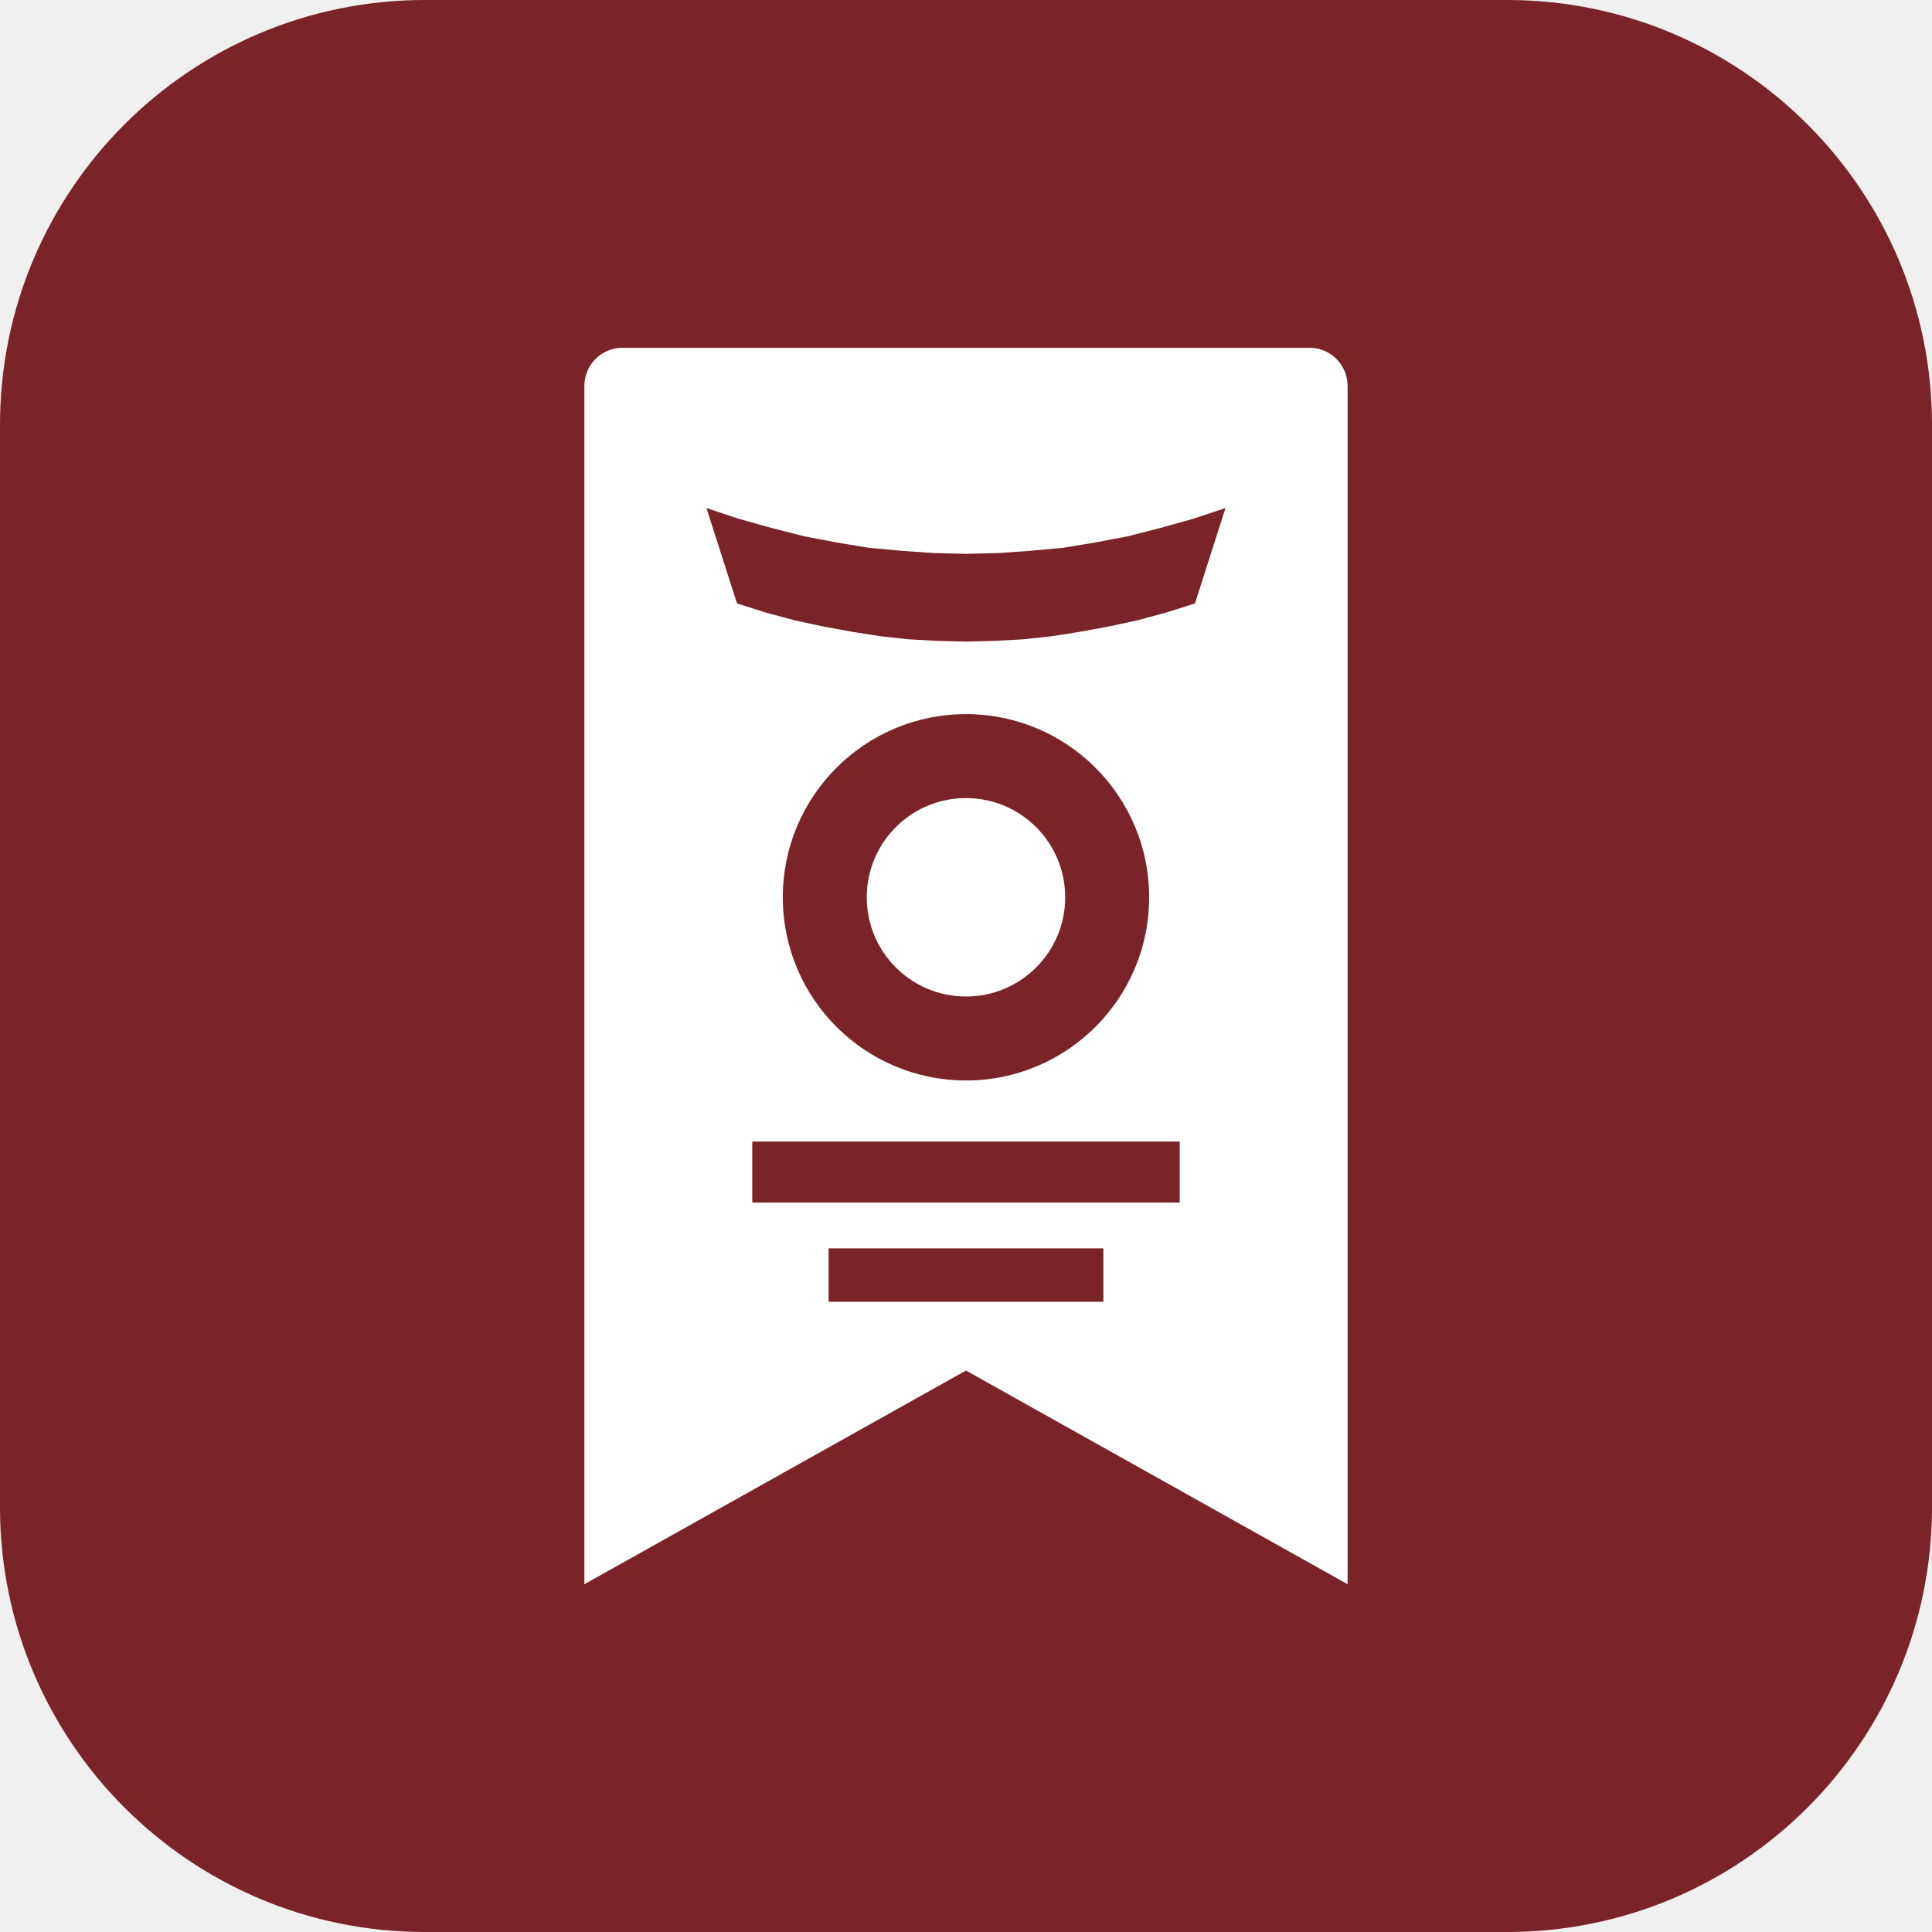
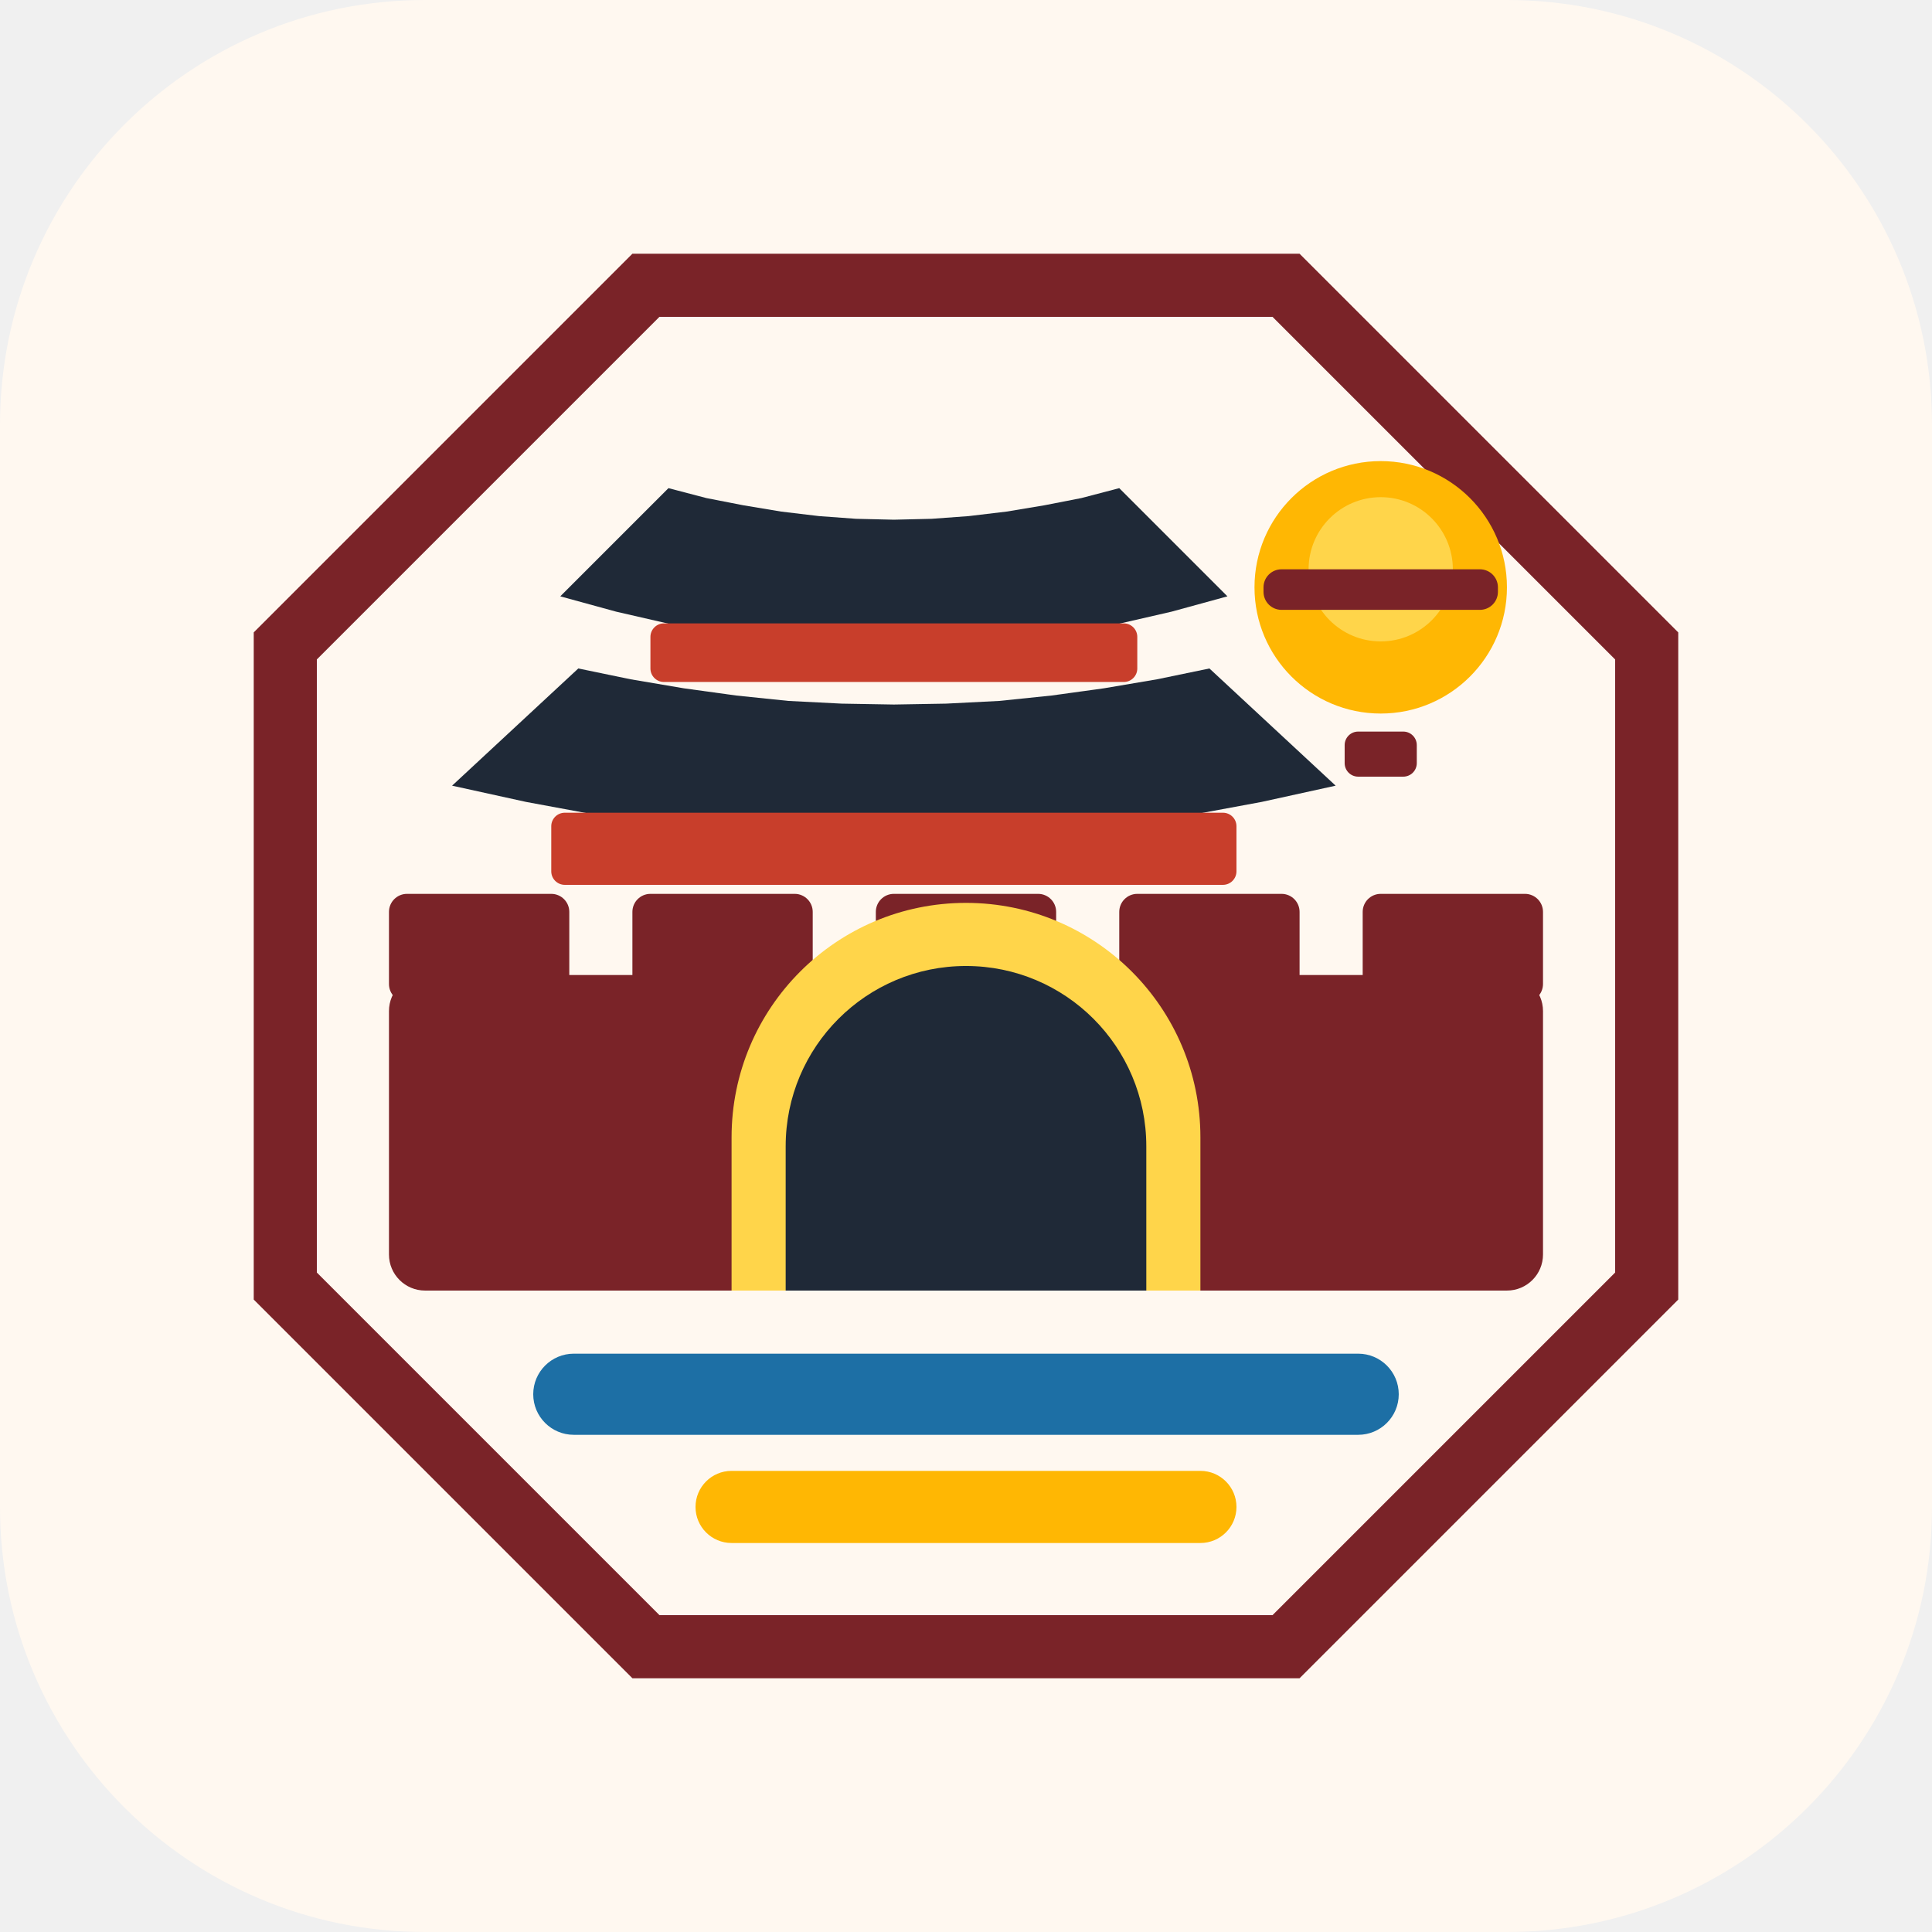
<svg xmlns="http://www.w3.org/2000/svg" viewBox="0 0 512 512" role="img" aria-label="수원각">
-   <rect width="512" height="512" rx="112.6" fill="#7A2328" />
-   <g transform="translate(154.86 92.16) scale(2.0227)">
-     <path fill="#FFFFFF" fill-rule="evenodd" d="M5 0H95A5 5 0 0 1 100 5V162L50 134L0 162V5A5 5 0 0 1 5 0ZM16 21L20.2 22.4L24.5 23.6L28.8 24.7L33 25.5L37.2 26.2L41.5 26.6L45.8 26.9L50 27L54.2 26.9L58.5 26.6L62.8 26.2L67 25.5L71.2 24.7L75.5 23.6L79.8 22.4L84 21L80 33.5L76.2 34.7L72.5 35.7L68.8 36.5L65 37.2L61.2 37.8L57.5 38.2L53.8 38.4L50 38.5L46.2 38.4L42.5 38.2L38.8 37.8L35 37.2L31.2 36.5L27.5 35.7L23.8 34.7L20 33.5ZM26 72A24 24 0 1 0 74 72A24 24 0 1 0 26 72ZM22 104L78 104L78 112L22 112ZM32 118L68 118L68 125L32 125ZM37 72A13 13 0 1 0 63 72A13 13 0 1 0 37 72Z" />
+   <rect width="512" height="512" rx="112.6" fill="#FFF8F0" />
+   <g transform="translate(40.96 40.96) scale(2.3893)">
+     <polygon points="53,11 127,11 169,53 169,127 127,169 53,169 11,127 11,53" fill="#7A2328" />
+     <polygon points="56,18 124,18 162,56 162,124 124,162 56,162 18,124 18,56" fill="#FFF8F0" />
+     <circle cx="136" cy="48" r="14" fill="#FFB703" />
+     <circle cx="136" cy="46" r="8" fill="#FFD54A" />
+     <rect x="123" y="46" width="26" height="4.5" rx="2" fill="#7A2328" />
+     <rect x="132" y="64" width="8" height="5" rx="1.5" fill="#7A2328" />
+     <polygon points="57,37 61.2,38.1 65.3,38.9 69.5,39.6 73.7,40.1 77.8,40.4 82,40.5 86.2,40.4 90.3,40.1 94.5,39.6 98.7,38.9 102.8,38.1 107,37 119,49 112.8,50.7 106.7,52.1 100.5,53.1 94.3,53.9 88.2,54.3 82,54.5 75.8,54.3 69.7,53.9 63.5,53.1 57.3,52.1 51.2,50.7 45,49" fill="#1F2937" />
+     <rect x="55" y="52" width="54" height="6.5" rx="1.5" fill="#C83E2B" />
+     <polygon points="47,57 52.8,58.2 58.7,59.2 64.5,60 70.3,60.6 76.2,60.9 82,61 87.8,60.9 93.7,60.6 99.5,60 105.3,59.2 111.2,58.2 117,57 131,70 122.8,71.8 114.7,73.3 106.5,74.5 98.3,75.3 90.2,75.8 82,76 73.8,75.8 65.7,75.3 57.5,74.5 49.3,73.3 41.2,71.8 33,70" fill="#1F2937" />
+     <rect x="44" y="73" width="76" height="8" rx="1.5" fill="#C83E2B" />
+     <rect x="26" y="82" width="20" height="12" rx="2" fill="#7A2328" />
+     <rect x="53" y="82" width="20" height="12" rx="2" fill="#7A2328" />
+     <rect x="80" y="82" width="20" height="12" rx="2" fill="#7A2328" />
+     <rect x="107" y="82" width="20" height="12" rx="2" fill="#7A2328" />
+     <rect x="134" y="82" width="20" height="12" rx="2" fill="#7A2328" />
+     <rect x="26" y="91" width="128" height="35" rx="4" fill="#7A2328" />
+     <path fill="#FFD54A" d="M64 126 L64 109 A26 26 0 0 1 116 109 L116 126 Z" />
+     <path fill="#1F2937" d="M70 126 L70 110 A20 20 0 0 1 110 110 L110 126 Z" />
+     <rect x="42" y="133" width="96" height="9" rx="4.5" fill="#1D6FA5" />
+     <rect x="60" y="146" width="60" height="8" rx="4" fill="#FFB703" />
  </g>
</svg>
